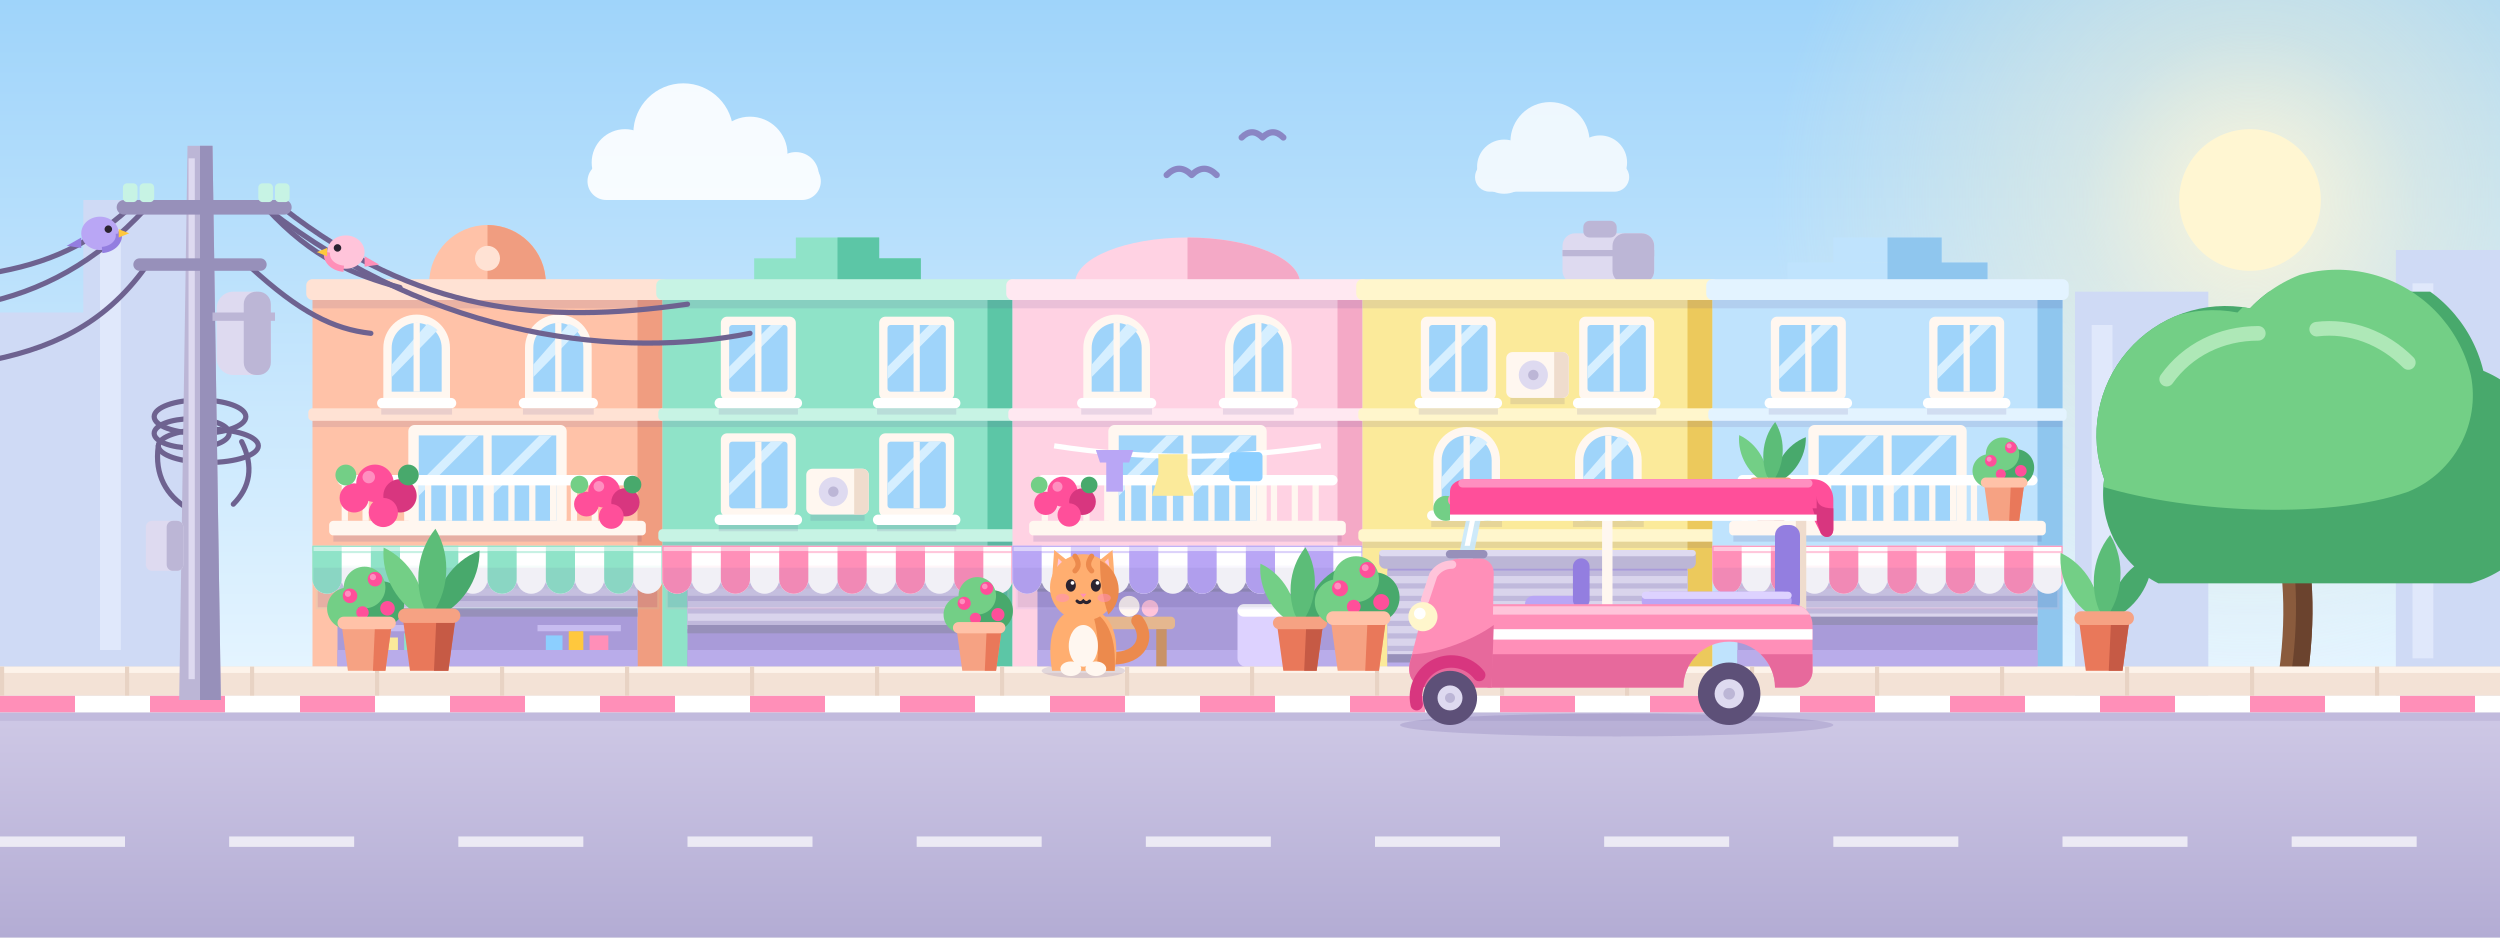
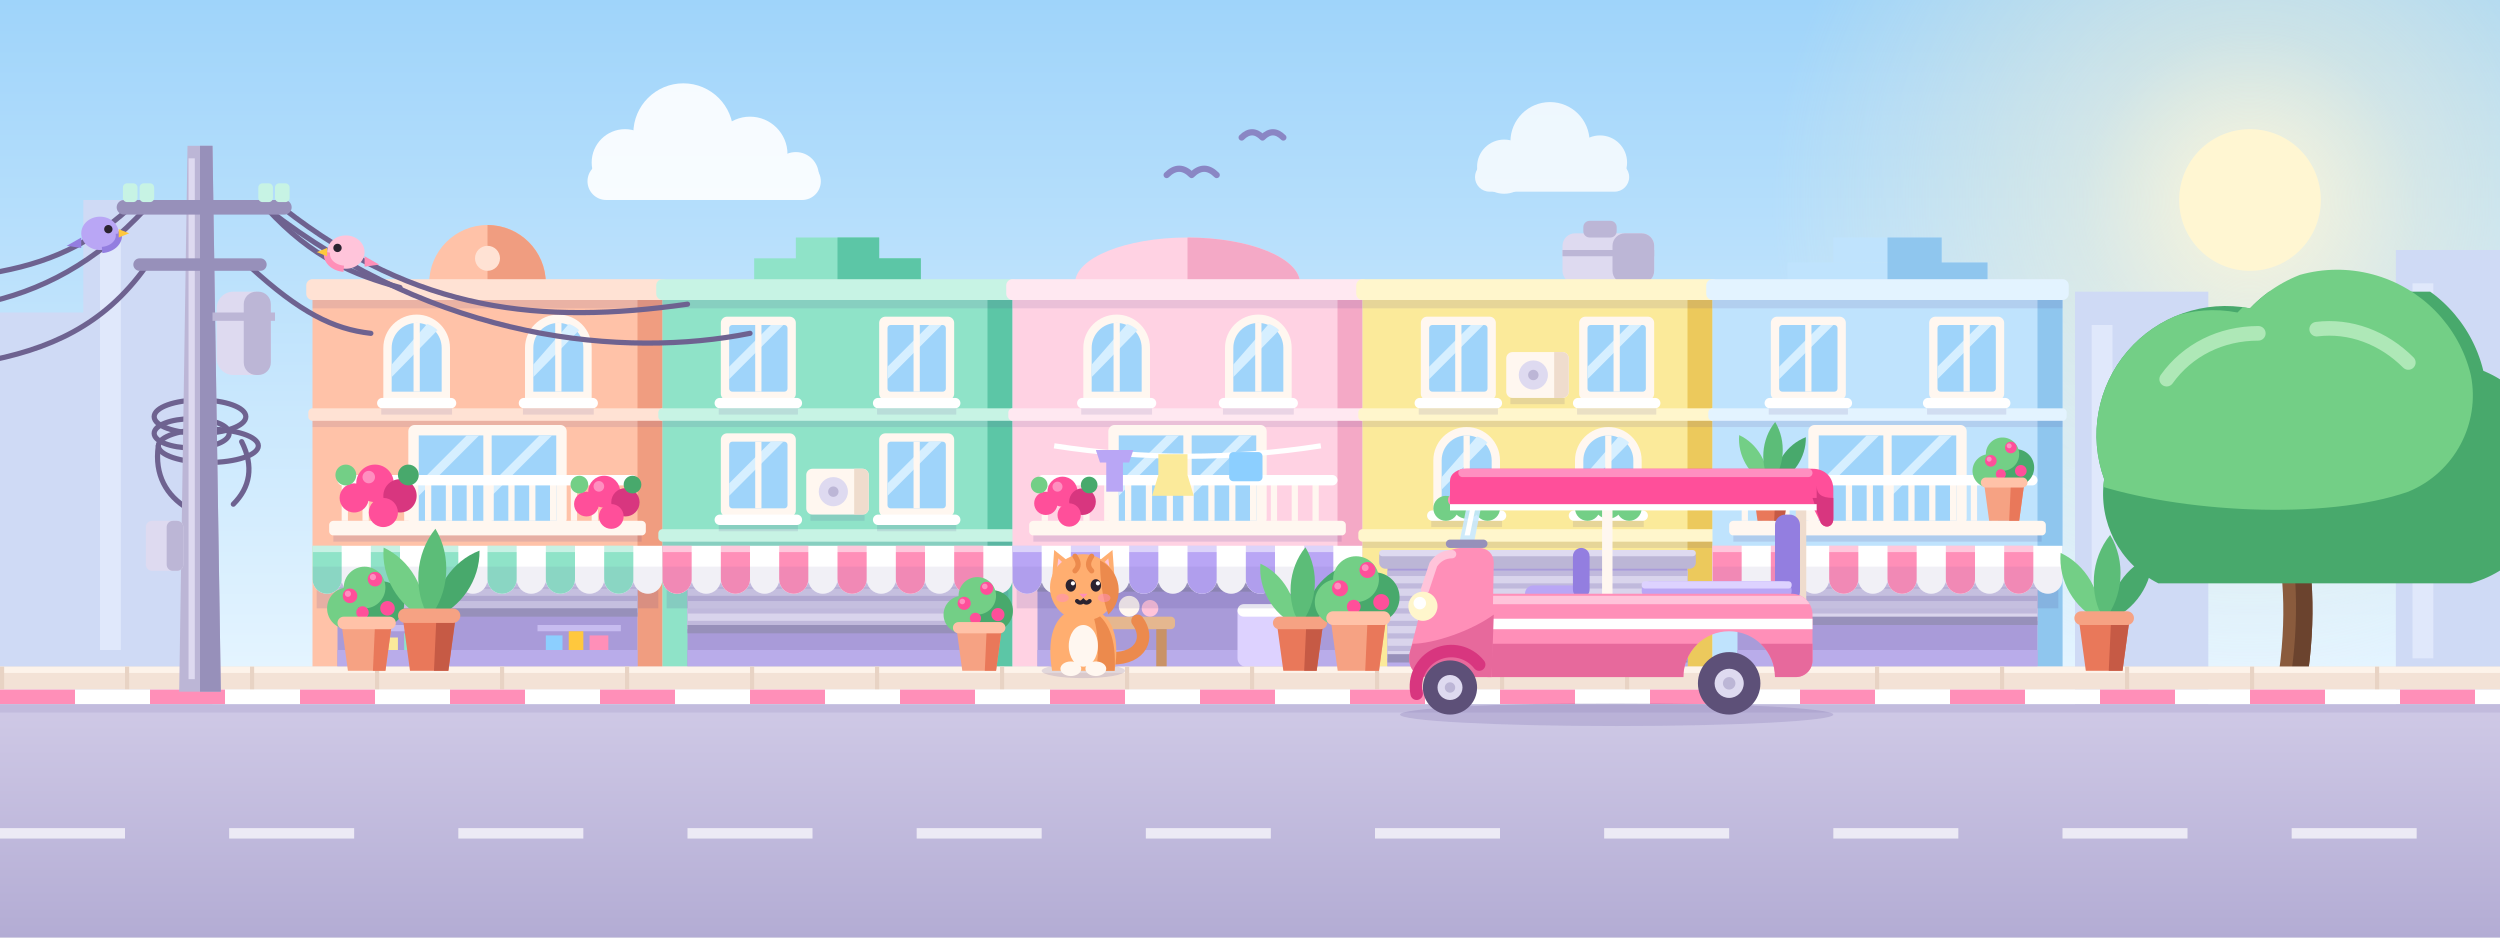
<svg xmlns="http://www.w3.org/2000/svg" viewBox="0 0 1200 450" preserveAspectRatio="xMidYMid slice">
  <defs>
    <linearGradient id="sky" x1="0" y1="0" x2="0" y2="320" gradientUnits="userSpaceOnUse">
      <stop offset="0" stop-color="#9fd4fa" />
      <stop offset="1" stop-color="#e4f4ff" />
    </linearGradient>
    <radialGradient id="sunglow" cx="1080" cy="96" r="230" gradientUnits="userSpaceOnUse">
      <stop offset="0" stop-color="#fff8dc" stop-opacity="0.95" />
      <stop offset="0.35" stop-color="#fff3d0" stop-opacity="0.45" />
      <stop offset="1" stop-color="#fff3d0" stop-opacity="0" />
    </radialGradient>
    <linearGradient id="road" x1="0" y1="340" x2="0" y2="450" gradientUnits="userSpaceOnUse">
      <stop offset="0" stop-color="#cfc9e6" />
      <stop offset="1" stop-color="#b3acd4" />
    </linearGradient>
    <g id="win">
      <rect x="-18" y="-20" width="36" height="40" rx="3" fill="#fff7f0" />
      <rect x="-14" y="-16" width="28" height="32" rx="1.5" fill="#9fd4fa" />
      <path d="M-14 4L6-16h6L-14 10z" fill="#d6efff" />
      <rect x="-1.5" y="-16" width="3" height="32" fill="#fff7f0" />
      <rect x="-21" y="19" width="42" height="5" rx="2.5" fill="#fff" />
      <rect x="-19" y="24" width="38" height="3" fill="#4b3a8c" opacity="0.12" />
    </g>
    <g id="arw">
      <path d="M-16 20V-5a16 16 0 0 1 32 0V20z" fill="#fff7f0" />
      <path d="M-12 16V-5a12 12 0 0 1 24 0V16z" fill="#9fd4fa" />
      <path d="M-12 3L5-16.5a12 12 0 0 1 5 3L-12 9z" fill="#d6efff" />
      <rect x="-1.5" y="-17" width="3" height="33" fill="#fff7f0" />
      <rect x="-19" y="19" width="38" height="5" rx="2.5" fill="#fff" />
      <rect x="-17" y="24" width="34" height="3" fill="#4b3a8c" opacity="0.12" />
    </g>
    <g id="ac">
      <rect x="-15" y="-11" width="30" height="22" rx="3" fill="#fff7f0" />
      <path d="M8-11h4a3 3 0 0 1 3 3v16a3 3 0 0 1-3 3h-4z" fill="#efdccd" />
      <circle cx="-2" cy="0" r="7" fill="#dedaf0" />
      <circle cx="-2" cy="0" r="2.5" fill="#bcb6d6" />
      <rect x="-13" y="11" width="26" height="3" fill="#4b3a8c" opacity="0.12" />
    </g>
    <path id="awS" d="M0 0h168v16a7 7 0 0 1-14 0a7 7 0 0 1-14 0a7 7 0 0 1-14 0a7 7 0 0 1-14 0a7 7 0 0 1-14 0a7 7 0 0 1-14 0a7 7 0 0 1-14 0a7 7 0 0 1-14 0a7 7 0 0 1-14 0a7 7 0 0 1-14 0a7 7 0 0 1-14 0a7 7 0 0 1-14 0z" />
    <clipPath id="awC">
      <use href="#awS" />
    </clipPath>
    <g id="awn">
      <rect x="2" y="20" width="164" height="10" fill="#4b3a8c" opacity="0.14" />
      <g clip-path="url(#awC)">
        <rect width="168" height="24" fill="#fff" />
-         <path d="M0 12h168" stroke-width="30" stroke-dasharray="14 14" />
+         <path d="M0 12h168" stroke="currentColor" stroke-width="30" stroke-dasharray="14 14" />
        <rect y="10" width="168" height="14" fill="#4b3a8c" opacity="0.08" />
        <rect width="168" height="3" fill="#fff" opacity="0.5" />
      </g>
    </g>
    <g id="shop">
      <rect x="12" y="270" width="144" height="50" fill="#a99bd9" />
      <rect x="12" y="312" width="144" height="8" fill="#b9acea" />
      <rect x="8" y="264" width="152" height="9" rx="3" fill="#bcb6d6" />
      <rect x="8" y="264" width="152" height="3" rx="1.5" fill="#dedaf0" />
    </g>
    <path id="leaf" d="M0 0C-7-10-7-24 0-34C7-24 7-10 0 0Z" />
    <g id="pot">
      <use href="#leaf" fill="#48a96c" transform="translate(2 -22) rotate(34)" />
      <use href="#leaf" fill="#73cf86" transform="translate(-2 -22) rotate(-30)" />
      <use href="#leaf" fill="#5cbd78" transform="translate(0 -22) rotate(4) scale(1.1)" />
      <path d="M-11-22h22l-3 22h-16z" fill="#e9785a" />
      <path d="M3-22h8l-3 22h-6z" fill="#c65a45" />
      <rect x="-13" y="-26" width="26" height="6" rx="3" fill="#f6a283" />
    </g>
    <g id="potF">
      <circle cx="-9" cy="-30" r="10" fill="#73cf86" />
      <circle cx="7" cy="-32" r="11" fill="#48a96c" />
      <circle cx="-1" cy="-40" r="10" fill="#73cf86" />
      <g fill="#ff4f9a">
        <circle cx="-8" cy="-36" r="3.5" />
        <circle cx="4" cy="-44" r="3.5" />
        <circle cx="10" cy="-30" r="3.5" />
        <circle cx="-2" cy="-28" r="3" />
      </g>
      <g fill="#ff8fc0">
        <circle cx="-9" cy="-37" r="1.5" />
        <circle cx="3" cy="-45" r="1.5" />
      </g>
      <path d="M-12-22h24l-3 22h-18z" fill="#f6a283" />
      <path d="M4-22h8l-3 22h-6z" fill="#e9785a" />
      <rect x="-14" y="-26" width="28" height="6" rx="3" fill="#ffc2a8" />
    </g>
    <g id="bloom">
      <circle cx="0" cy="0" r="9" fill="#ff4f9a" />
      <circle cx="12" cy="6" r="8" fill="#d8367f" />
      <circle cx="-10" cy="7" r="7" fill="#ff4f9a" />
      <circle cx="4" cy="14" r="7" fill="#ff4f9a" />
      <circle cx="-3" cy="-3" r="3" fill="#ff8fc0" />
      <circle cx="-14" cy="-4" r="5" fill="#73cf86" />
      <circle cx="16" cy="-4" r="5" fill="#48a96c" />
    </g>
    <g id="balc">
      <rect x="46" y="204" width="76" height="48" rx="3" fill="#fff7f0" />
      <rect x="51" y="209" width="31" height="43" fill="#9fd4fa" />
      <rect x="86" y="209" width="31" height="43" fill="#9fd4fa" />
      <path d="M51 232L74 209h6L51 238zM86 232L109 209h6L86 238z" fill="#d6efff" />
      <path d="M14 241h140" stroke="#fff7f0" stroke-width="18" stroke-dasharray="3 7" />
      <rect x="12" y="228" width="144" height="5" rx="2.5" fill="#fff" />
      <rect x="8" y="250" width="152" height="7" rx="2" fill="#fff7f0" />
      <rect x="10" y="257" width="148" height="3" fill="#4b3a8c" opacity="0.14" />
    </g>
    <clipPath id="treeC">
      <path d="M1010 230a62 62 0 0 1 70-82a66 66 0 0 1 112 30a54 54 0 0 1-6 102h-150a48 48 0 0 1-26-50z" />
    </clipPath>
    <clipPath id="tukC">
      <path d="M-58-58H88a10 10 0 0 1 10 10V-26a8 8 0 0 1-8 8H80a22 22 0 0 0-44 0H-58Z" />
    </clipPath>
  </defs>
  <rect width="1200" height="340" fill="url(#sky)" />
  <circle cx="1080" cy="96" r="230" fill="url(#sunglow)" />
  <circle cx="1080" cy="96" r="34" fill="#fff6d2" />
  <g fill="#fff" opacity="0.9">
    <circle cx="300" cy="78" r="16" />
    <circle cx="328" cy="64" r="24" />
    <circle cx="360" cy="74" r="18" />
    <circle cx="382" cy="84" r="11" />
    <rect x="282" y="78" width="112" height="18" rx="9" />
  </g>
  <g fill="#fff" opacity="0.8">
    <circle cx="722" cy="80" r="13" />
    <circle cx="744" cy="68" r="19" />
    <circle cx="768" cy="78" r="13" />
    <rect x="708" y="78" width="74" height="14" rx="7" />
  </g>
  <g fill="none" stroke="#8a86c4" stroke-width="3" stroke-linecap="round" stroke-linejoin="round">
    <path d="M560 84q6-6 12 0q6-6 12 0" />
    <path d="M596 66q5-5 10 0q5-5 10 0" />
  </g>
  <g fill="#cfdaf5">
    <rect x="-10" y="150" width="70" height="190" />
    <rect x="40" y="96" width="62" height="244" />
    <rect x="996" y="140" width="64" height="200" />
    <rect x="1150" y="120" width="60" height="220" />
  </g>
  <g fill="#e0e8fb">
    <rect x="48" y="112" width="10" height="200" />
    <rect x="1004" y="156" width="10" height="160" />
    <rect x="1158" y="136" width="10" height="180" />
  </g>
  <g transform="translate(150 0)">
    <path d="M56 136a28 28 0 0 1 56 0z" fill="#ffc2a8" />
    <path d="M84 108a28 28 0 0 1 28 28h-28z" fill="#f09d80" />
    <circle cx="84" cy="124" r="6" fill="#ffe2d4" />
    <rect y="136" width="168" height="184" fill="#ffc2a8" />
    <rect x="156" y="136" width="12" height="184" fill="#f09d80" />
    <rect x="-3" y="134" width="174" height="10" rx="3" fill="#ffe2d4" />
    <rect y="144" width="168" height="4" fill="#4b3a8c" opacity="0.12" />
    <rect x="-2" y="196" width="172" height="6" rx="2" fill="#ffe2d4" />
    <rect y="202" width="168" height="3" fill="#4b3a8c" opacity="0.12" />
    <use href="#arw" x="50" y="172" />
    <use href="#arw" x="118" y="172" />
    <use href="#balc" />
    <use href="#bloom" transform="translate(30 232)" />
    <use href="#bloom" transform="translate(140 236) scale(.85)" />
    <use href="#shop" />
    <path d="M84 274v20" stroke="#d9d4ec" stroke-width="144" />
    <path d="M84 274v20" stroke="#c0b9dc" stroke-width="144" stroke-dasharray="2.5 3.5" />
    <rect x="12" y="292" width="144" height="4" fill="#9790ba" />
    <g fill="#c7bcf0">
      <rect x="20" y="300" width="40" height="3" />
      <rect x="108" y="300" width="40" height="3" />
    </g>
    <g>
      <rect x="24" y="304" width="7" height="8" fill="#ff8fb8" />
      <rect x="34" y="306" width="7" height="6" fill="#fbea9a" />
      <rect x="44" y="304" width="8" height="8" fill="#8fe3c8" />
      <rect x="112" y="305" width="8" height="7" fill="#8ccfff" />
      <rect x="123" y="303" width="7" height="9" fill="#ffc83d" />
      <rect x="133" y="305" width="9" height="7" fill="#ff8fb8" />
    </g>
-     <use href="#awn" stroke="#8fe3c8" y="262" />
+     <use href="#awn" color="#8fe3c8" y="262" />
  </g>
  <g transform="translate(318 0)">
    <path d="M44 136v-12h20v-10h40v10h20v12z" fill="#8fe3c8" />
    <path d="M84 114h20v10h20v12h-40z" fill="#5cc6a6" />
    <rect y="136" width="168" height="184" fill="#8fe3c8" />
    <rect x="156" y="136" width="12" height="184" fill="#5cc6a6" />
    <rect x="-3" y="134" width="174" height="10" rx="3" fill="#c7f3e4" />
    <rect y="144" width="168" height="4" fill="#4b3a8c" opacity="0.12" />
    <rect x="-2" y="196" width="172" height="6" rx="2" fill="#c7f3e4" />
    <rect y="202" width="168" height="3" fill="#4b3a8c" opacity="0.12" />
    <rect x="-2" y="254" width="172" height="6" rx="2" fill="#c7f3e4" />
    <rect y="260" width="168" height="3" fill="#4b3a8c" opacity="0.12" />
    <use href="#win" x="46" y="172" />
    <use href="#win" x="122" y="172" />
    <use href="#win" x="46" y="228" />
    <use href="#win" x="122" y="228" />
    <use href="#ac" x="84" y="236" />
    <use href="#shop" />
    <path d="M84 274v28" stroke="#d9d4ec" stroke-width="144" />
    <path d="M84 274v28" stroke="#c0b9dc" stroke-width="144" stroke-dasharray="2.5 3.5" />
    <rect x="12" y="300" width="144" height="4" fill="#9790ba" />
-     <use href="#awn" stroke="#ff8fb8" y="262" />
+     <use href="#awn" color="#ff8fb8" y="262" />
  </g>
  <g transform="translate(486 0)">
    <path d="M30 136a54 22 0 0 1 108 0z" fill="#ffd2e3" />
    <path d="M84 114a54 22 0 0 1 54 22h-54z" fill="#f4a9c6" />
    <rect y="136" width="168" height="184" fill="#ffd2e3" />
    <rect x="156" y="136" width="12" height="184" fill="#f4a9c6" />
    <rect x="-3" y="134" width="174" height="10" rx="3" fill="#ffe8f1" />
    <rect y="144" width="168" height="4" fill="#4b3a8c" opacity="0.12" />
    <rect x="-2" y="196" width="172" height="6" rx="2" fill="#ffe8f1" />
    <rect y="202" width="168" height="3" fill="#4b3a8c" opacity="0.12" />
    <use href="#arw" x="50" y="172" />
    <use href="#arw" x="118" y="172" />
    <use href="#balc" />
    <path d="M20 214q64 10 128 0" fill="none" stroke="#fff" stroke-width="2.5" />
    <path d="M40 216h18l-2 6h-3v14h-8v-14h-3z" fill="#b9a6f5" />
    <path d="M70 218h14v10l3 10h-20l3-10z" fill="#fbea9a" />
    <rect x="104" y="217" width="16" height="14" rx="2" fill="#8ccfff" />
    <use href="#bloom" transform="translate(24 236) scale(.8)" />
    <use href="#shop" />
    <rect x="12" y="274" width="144" height="8" fill="#d9d4ec" />
    <rect x="12" y="280" width="144" height="4" fill="#9790ba" />
    <rect x="34" y="296" width="44" height="6" rx="2" fill="#e5b78f" />
    <rect x="38" y="302" width="5" height="18" fill="#c99266" />
    <rect x="69" y="302" width="5" height="18" fill="#c99266" />
    <circle cx="56" cy="291" r="5" fill="#fff7f0" />
    <circle cx="66" cy="292" r="4" fill="#ffc4da" />
    <rect x="108" y="290" width="30" height="30" rx="4" fill="#ddd2ff" />
    <rect x="108" y="290" width="30" height="6" rx="3" fill="#fff" />
-     <use href="#awn" stroke="#b9a6f5" y="262" />
+     <use href="#awn" color="#b9a6f5" y="262" />
  </g>
  <g transform="translate(654 0)">
    <rect x="96" y="112" width="44" height="24" rx="6" fill="#dedaf0" />
    <rect x="120" y="112" width="20" height="24" rx="6" fill="#bcb6d6" />
    <rect x="96" y="120" width="44" height="3" fill="#bcb6d6" />
    <rect x="106" y="106" width="16" height="8" rx="3" fill="#bcb6d6" />
    <rect y="136" width="168" height="184" fill="#fbea9a" />
    <rect x="156" y="136" width="12" height="184" fill="#ecc95c" />
    <rect x="-3" y="134" width="174" height="10" rx="3" fill="#fff6cc" />
    <rect y="144" width="168" height="4" fill="#4b3a8c" opacity="0.12" />
    <rect x="-2" y="196" width="172" height="6" rx="2" fill="#fff6cc" />
    <rect y="202" width="168" height="3" fill="#4b3a8c" opacity="0.12" />
    <rect x="-2" y="254" width="172" height="6" rx="2" fill="#fff6cc" />
    <rect y="260" width="168" height="3" fill="#4b3a8c" opacity="0.12" />
    <use href="#win" x="46" y="172" />
    <use href="#win" x="122" y="172" />
    <use href="#ac" x="84" y="180" />
    <use href="#arw" x="50" y="226" />
    <use href="#arw" x="118" y="226" />
    <g fill="#73cf86">
      <circle cx="40" cy="244" r="6" />
      <circle cx="50" cy="242" r="7" />
      <circle cx="60" cy="244" r="6" />
      <circle cx="108" cy="244" r="6" />
      <circle cx="118" cy="242" r="7" />
      <circle cx="128" cy="244" r="6" />
    </g>
    <g fill="#ff8fb8">
      <circle cx="44" cy="240" r="3" />
      <circle cx="56" cy="241" r="3" />
      <circle cx="112" cy="240" r="3" />
      <circle cx="124" cy="241" r="3" />
    </g>
    <use href="#shop" />
    <path d="M84 274v42" stroke="#d9d4ec" stroke-width="144" />
    <path d="M84 274v42" stroke="#c0b9dc" stroke-width="144" stroke-dasharray="2.5 3.5" />
    <rect x="12" y="314" width="144" height="4" fill="#9790ba" />
  </g>
  <g transform="translate(822 0)">
    <path d="M36 136v-10h96v10z" fill="#bfe3fd" />
    <path d="M58 126v-12h52v12z" fill="#bfe3fd" />
    <path d="M84 114h26v12h22v10h-48z" fill="#8fc6ee" />
    <rect y="136" width="168" height="184" fill="#bfe3fd" />
    <rect x="156" y="136" width="12" height="184" fill="#8fc6ee" />
    <rect x="-3" y="134" width="174" height="10" rx="3" fill="#e3f3ff" />
    <rect y="144" width="168" height="4" fill="#4b3a8c" opacity="0.12" />
    <rect x="-2" y="196" width="172" height="6" rx="2" fill="#e3f3ff" />
    <rect y="202" width="168" height="3" fill="#4b3a8c" opacity="0.12" />
    <use href="#win" x="46" y="172" />
    <use href="#win" x="122" y="172" />
    <use href="#balc" />
    <use href="#pot" transform="translate(28 250) scale(.8)" />
    <use href="#potF" transform="translate(140 250) scale(.8)" />
    <use href="#shop" />
    <path d="M84 274v24" stroke="#d9d4ec" stroke-width="144" />
    <path d="M84 274v24" stroke="#c0b9dc" stroke-width="144" stroke-dasharray="2.5 3.5" />
    <rect x="12" y="296" width="144" height="4" fill="#9790ba" />
-     <use href="#awn" stroke="#ff8fb8" y="262" />
+     <use href="#awn" color="#ff8fb8" y="262" />
  </g>
  <path d="M1094 322c4-30 2-56-6-80l14-4c8 26 10 54 6 84z" fill="#8a5b3d" />
  <path d="M1100 322c4-30 2-56-4-82l6-2c8 26 10 54 6 84z" fill="#6b432e" />
  <g clip-path="url(#treeC)">
    <rect x="990" y="140" width="210" height="190" fill="#48a96c" />
    <path d="M1004 232a62 62 0 0 1 70-82a66 66 0 0 1 112 30a50 50 0 0 1-30 56c-40 14-110 10-152-4z" fill="#73cf86" />
    <path d="M1040 182c10-14 26-22 44-22M1112 158c16-2 32 4 44 16" fill="none" stroke="#aee8b7" stroke-width="7" stroke-linecap="round" />
  </g>
-   <rect y="320" width="1200" height="14" fill="#f3e2d6" />
+   <rect y="320" width="1200" height="11" fill="#f3e2d6" />
  <rect y="320" width="1200" height="3" fill="#fdf3ea" />
-   <path d="M0 327h1200" stroke="#e8d3c4" stroke-width="14" stroke-dasharray="2 58" />
-   <rect y="334" width="1200" height="8" fill="#fff" />
-   <path d="M0 338h1200" stroke="#ff8fb8" stroke-width="8" stroke-dasharray="36 36" />
-   <rect y="342" width="1200" height="108" fill="url(#road)" />
-   <rect y="342" width="1200" height="4" fill="#4b3a8c" opacity="0.1" />
-   <path d="M0 404h1200" stroke="#fff" stroke-width="5" stroke-dasharray="60 50" opacity="0.7" />
+   <path d="M0 325.5h1200" stroke="#e8d3c4" stroke-width="11" stroke-dasharray="2 58" />
+   <rect y="331" width="1200" height="7" fill="#fff" />
+   <path d="M0 334.5h1200" stroke="#ff8fb8" stroke-width="7" stroke-dasharray="36 36" />
+   <rect y="338" width="1200" height="112" fill="url(#road)" />
+   <rect y="338" width="1200" height="4" fill="#4b3a8c" opacity="0.1" />
+   <path d="M0 400h1200" stroke="#fff" stroke-width="5" stroke-dasharray="60 50" opacity="0.7" />
  <g fill="none" stroke="#6e6290" stroke-width="2.5" stroke-linecap="round">
    <path d="M62 100C40 120 18 128-10 132M70 100C46 126 20 140-10 146M128 100C150 124 170 132 192 138M120 128C144 150 160 158 178 160M70 128C50 156 24 168-10 174" />
    <path d="M136 100C200 150 260 156 330 146M128 100C210 164 300 172 360 160" />
    <ellipse cx="96" cy="200" rx="22" ry="8" />
    <ellipse cx="92" cy="208" rx="18" ry="7" />
    <ellipse cx="100" cy="214" rx="24" ry="8" />
    <path d="M76 214c-2 14 4 24 14 30M116 212c6 12 4 22-4 30" />
  </g>
-   <path d="M86 336L90 70h12l4 266z" fill="#bcb6d6" />
-   <path d="M96 336V70h6l4 266z" fill="#9790ba" />
+   <path d="M86 332L90 70h12l4 262z" fill="#bcb6d6" />
+   <path d="M96 332V70h6l4 262z" fill="#9790ba" />
  <rect x="90.5" y="76" width="3" height="250" fill="#dedaf0" />
  <rect x="56" y="96" width="84" height="7" rx="3.5" fill="#9790ba" />
  <rect x="64" y="124" width="64" height="6" rx="3" fill="#9790ba" />
  <g fill="#c7f3e4">
    <rect x="59" y="88" width="7" height="9" rx="2" />
    <rect x="67" y="88" width="7" height="9" rx="2" />
    <rect x="124" y="88" width="7" height="9" rx="2" />
    <rect x="132" y="88" width="7" height="9" rx="2" />
  </g>
  <rect x="104" y="140" width="26" height="40" rx="8" fill="#dedaf0" />
  <rect x="117" y="140" width="13" height="40" rx="6" fill="#bcb6d6" />
  <rect x="102" y="150" width="30" height="4" fill="#bcb6d6" />
  <rect x="70" y="250" width="18" height="24" rx="3" fill="#dedaf0" />
  <rect x="80" y="250" width="8" height="24" rx="3" fill="#bcb6d6" />
  <g transform="translate(48 120)">
    <ellipse cx="0" cy="-8" rx="9" ry="8" fill="#b9a6f5" />
    <path d="M-9-6l-7 4 7 1z" fill="#937ee0" />
    <path d="M1 0a9 7 0 0 0 8-8" fill="none" stroke="#937ee0" stroke-width="3" />
-     <circle cx="4" cy="-10" r="1.8" fill="#2b2330" />
+     <circle cx="4" cy="-10" r="2" fill="#2b2330" />
    <path d="M9-10l5 2-5 2z" fill="#ffc83d" />
  </g>
  <g transform="translate(166 129)">
    <ellipse cx="0" cy="-8" rx="9" ry="8" fill="#ffc4da" />
    <path d="M9-6l7 4-7 1z" fill="#ff8fb8" />
    <path d="M-1 0a9 7 0 0 1-8-8" fill="none" stroke="#ff8fb8" stroke-width="3" />
-     <circle cx="-4" cy="-10" r="1.8" fill="#2b2330" />
+     <circle cx="-4" cy="-10" r="2" fill="#2b2330" />
    <path d="M-9-10l-5 2 5 2z" fill="#ffc83d" />
  </g>
  <use href="#potF" transform="translate(176 322)" />
  <use href="#pot" transform="translate(206 322) scale(1.15)" />
  <use href="#potF" transform="translate(470 322) scale(.9)" />
  <use href="#pot" transform="translate(624 322)" />
  <use href="#potF" transform="translate(652 322) scale(1.1)" />
  <use href="#pot" transform="translate(1010 322) scale(1.1)" />
  <g transform="translate(520 322)">
    <ellipse cx="0" cy="0" rx="20" ry="3.5" fill="#4b3a8c" opacity="0.15" />
    <path d="M14-6c14 0 18-10 12-18" fill="none" stroke="#ec8a4d" stroke-width="6" stroke-linecap="round" />
    <path d="M-15 0c-3-18 2-30 15-30s18 12 15 30z" fill="#ffae70" />
    <path d="M4-29c8 4 12 14 11 29h-9c2-10 1-20-2-29z" fill="#ec8a4d" />
    <ellipse cx="0" cy="-12" rx="7" ry="10" fill="#fff7f0" />
    <path d="M-15-44l1-14 10 8zM15-44l-1-14-10 8z" fill="#ffae70" />
    <path d="M-13-46l1-8 5 5zM13-46l-1-8-5 5z" fill="#ffc4da" />
    <circle cx="0" cy="-40" r="16" fill="#ffae70" />
    <path d="M8-53a16 16 0 0 1 4 26c-3-8-4-18-4-26z" fill="#ec8a4d" />
    <path d="M-4-55c2 3 2 5 0 7M4-55c-2 3-2 5 0 7" fill="none" stroke="#ec8a4d" stroke-width="2.5" stroke-linecap="round" />
-     <ellipse cx="-6" cy="-41" rx="2.4" ry="3" fill="#2b2330" />
-     <ellipse cx="6" cy="-41" rx="2.4" ry="3" fill="#2b2330" />
-     <circle cx="-5.2" cy="-42.2" r="0.9" fill="#fff" />
-     <circle cx="6.8" cy="-42.2" r="0.9" fill="#fff" />
-     <ellipse cx="-10" cy="-35" rx="3.2" ry="2" fill="#ff8fb8" opacity="0.55" />
-     <ellipse cx="10" cy="-35" rx="3.2" ry="2" fill="#ff8fb8" opacity="0.55" />
-     <path d="M-1.5-37h3l-1.5 1.8z" fill="#ff8fb8" />
-     <path d="M-3-33.5q1.5 1.5 3 0q1.5 1.5 3 0" fill="none" stroke="#2b2330" stroke-width="1.5" stroke-linecap="round" />
+     <ellipse cx="-6" cy="-41" rx="2.5" ry="3" fill="#2b2330" />
+     <ellipse cx="6" cy="-41" rx="2.5" ry="3" fill="#2b2330" />
+     <circle cx="-5" cy="-42" r="1" fill="#fff" />
+     <circle cx="7" cy="-42" r="1" fill="#fff" />
+     <ellipse cx="-10" cy="-35" rx="3" ry="2" fill="#ff8fb8" opacity="0.55" />
+     <ellipse cx="10" cy="-35" rx="3" ry="2" fill="#ff8fb8" opacity="0.55" />
+     <path d="M-2-37h4l-2 2z" fill="#ff8fb8" />
+     <path d="M-3-33.5q1.5 1.5 3 0q1.5 1.5 3 0" fill="none" stroke="#2b2330" stroke-width="2" stroke-linecap="round" />
    <ellipse cx="-6" cy="-1" rx="5" ry="3.5" fill="#fff7f0" />
    <ellipse cx="6" cy="-1" rx="5" ry="3.5" fill="#fff7f0" />
  </g>
-   <g transform="translate(772 348)">
+   <g transform="translate(772 343)">
    <ellipse cx="4" cy="0" rx="104" ry="5.5" fill="#4b3a8c" opacity="0.16" />
    <rect x="-3" y="-108" width="5" height="54" fill="#fff7f0" />
    <rect x="90" y="-104" width="5" height="50" fill="#efdccd" />
    <rect x="80" y="-96" width="12" height="42" rx="5" fill="#937ee0" />
    <rect x="16" y="-64" width="72" height="9" rx="4.5" fill="#b9a6f5" />
-     <rect x="16" y="-64" width="72" height="3.5" rx="1.75" fill="#ddd2ff" />
+     <rect x="16" y="-64" width="72" height="3.5" rx="1.5" fill="#ddd2ff" />
    <rect x="-40" y="-62" width="30" height="8" rx="4" fill="#b9a6f5" />
    <rect x="-17" y="-80" width="8" height="24" rx="4" fill="#937ee0" />
    <g clip-path="url(#tukC)">
      <rect x="-60" y="-58" width="160" height="42" fill="#ff8fb8" />
      <rect x="-60" y="-34" width="160" height="18" fill="#e7699c" />
      <rect x="-60" y="-57" width="160" height="4" fill="#ffc4da" />
      <rect x="-60" y="-46" width="160" height="5" fill="#fff" />
    </g>
    <path d="M-56-18H-86C-94-18-97-24-95-31L-86-66C-84-74-78-80-70-80H-62C-58-80-55-77-55-73Z" fill="#ff8fb8" />
    <path d="M-56-18H-86C-94-18-97-24-95-31L-94-34C-84-34-66-40-55-48Z" fill="#e7699c" />
    <path d="M-88-60l4-12c2-3 5-5 9-5" fill="none" stroke="#ffc4da" stroke-width="4" stroke-linecap="round" />
    <circle cx="-89" cy="-52" r="7" fill="#fff6cc" />
-     <circle cx="-90.5" cy="-53.5" r="2.8" fill="#fff" />
+     <circle cx="-90.5" cy="-53.5" r="3" fill="#fff" />
    <path d="M-72-80L-66-110h7l-6 30z" fill="#c9e9ff" opacity="0.9" />
    <path d="M-69-86l4-19 2.5-.5-4 19.5z" fill="#fff" />
    <path d="M-60-82h-16" stroke="#9790ba" stroke-width="4" stroke-linecap="round" />
    <path d="M-92-10a17 17 0 0 1 30-14" fill="none" stroke="#d8367f" stroke-width="6" stroke-linecap="round" />
    <path d="M-76-112C-76-116-72-118-68-118H98C104-118 108-114 108-108V-94C108-90 104-89 102-92L98-100H-76Z" fill="#ff4f9a" />
    <path d="M-76-104H98L102-92C104-89 108-90 108-94V-104C102-104 100-106 100-110V-104Z" fill="#d8367f" />
    <path d="M-70-116H96" stroke="#ff8fc0" stroke-width="4" stroke-linecap="round" />
    <rect x="-76" y="-101" width="176" height="3" fill="#fff" />
    <circle cx="-76" cy="-13" r="13" fill="#5d5078" />
    <circle cx="-76" cy="-13" r="6" fill="#dedaf0" />
-     <circle cx="-76" cy="-13" r="2.4" fill="#bcb6d6" />
+     <circle cx="-76" cy="-13" r="2.5" fill="#bcb6d6" />
    <circle cx="58" cy="-15" r="15" fill="#5d5078" />
    <circle cx="58" cy="-15" r="7" fill="#dedaf0" />
-     <circle cx="58" cy="-15" r="2.8" fill="#bcb6d6" />
+     <circle cx="58" cy="-15" r="3" fill="#bcb6d6" />
  </g>
</svg>
